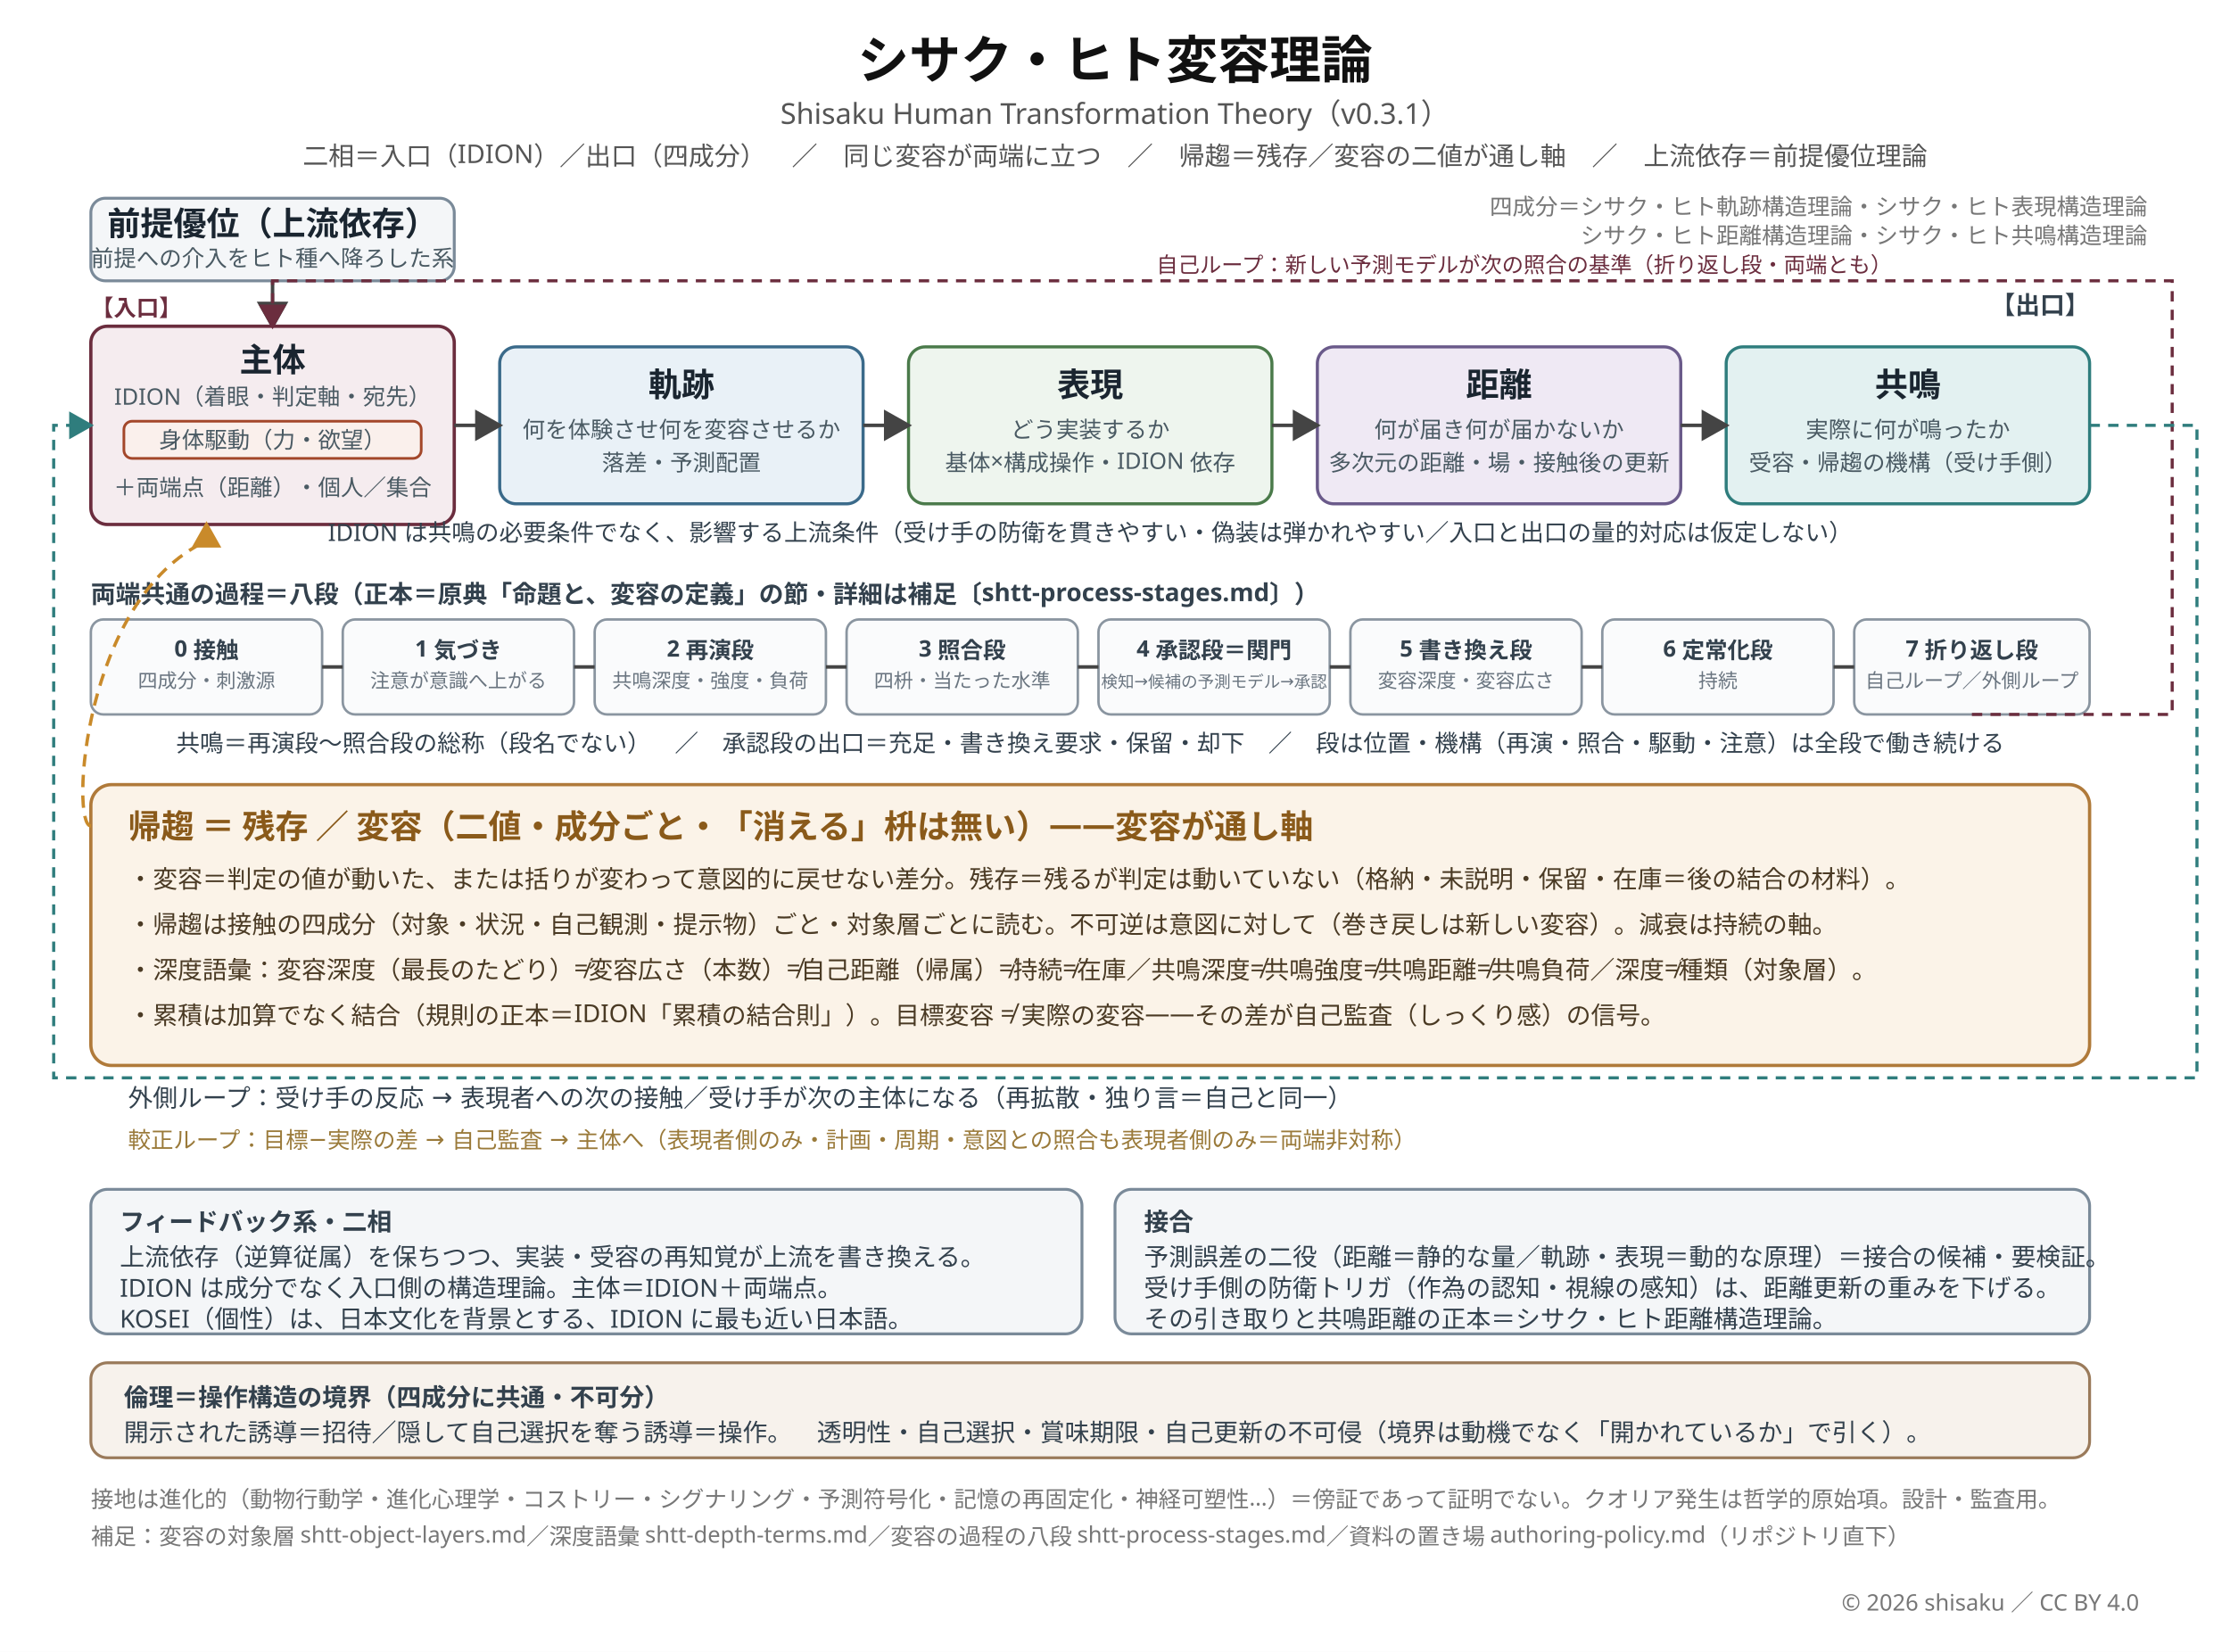
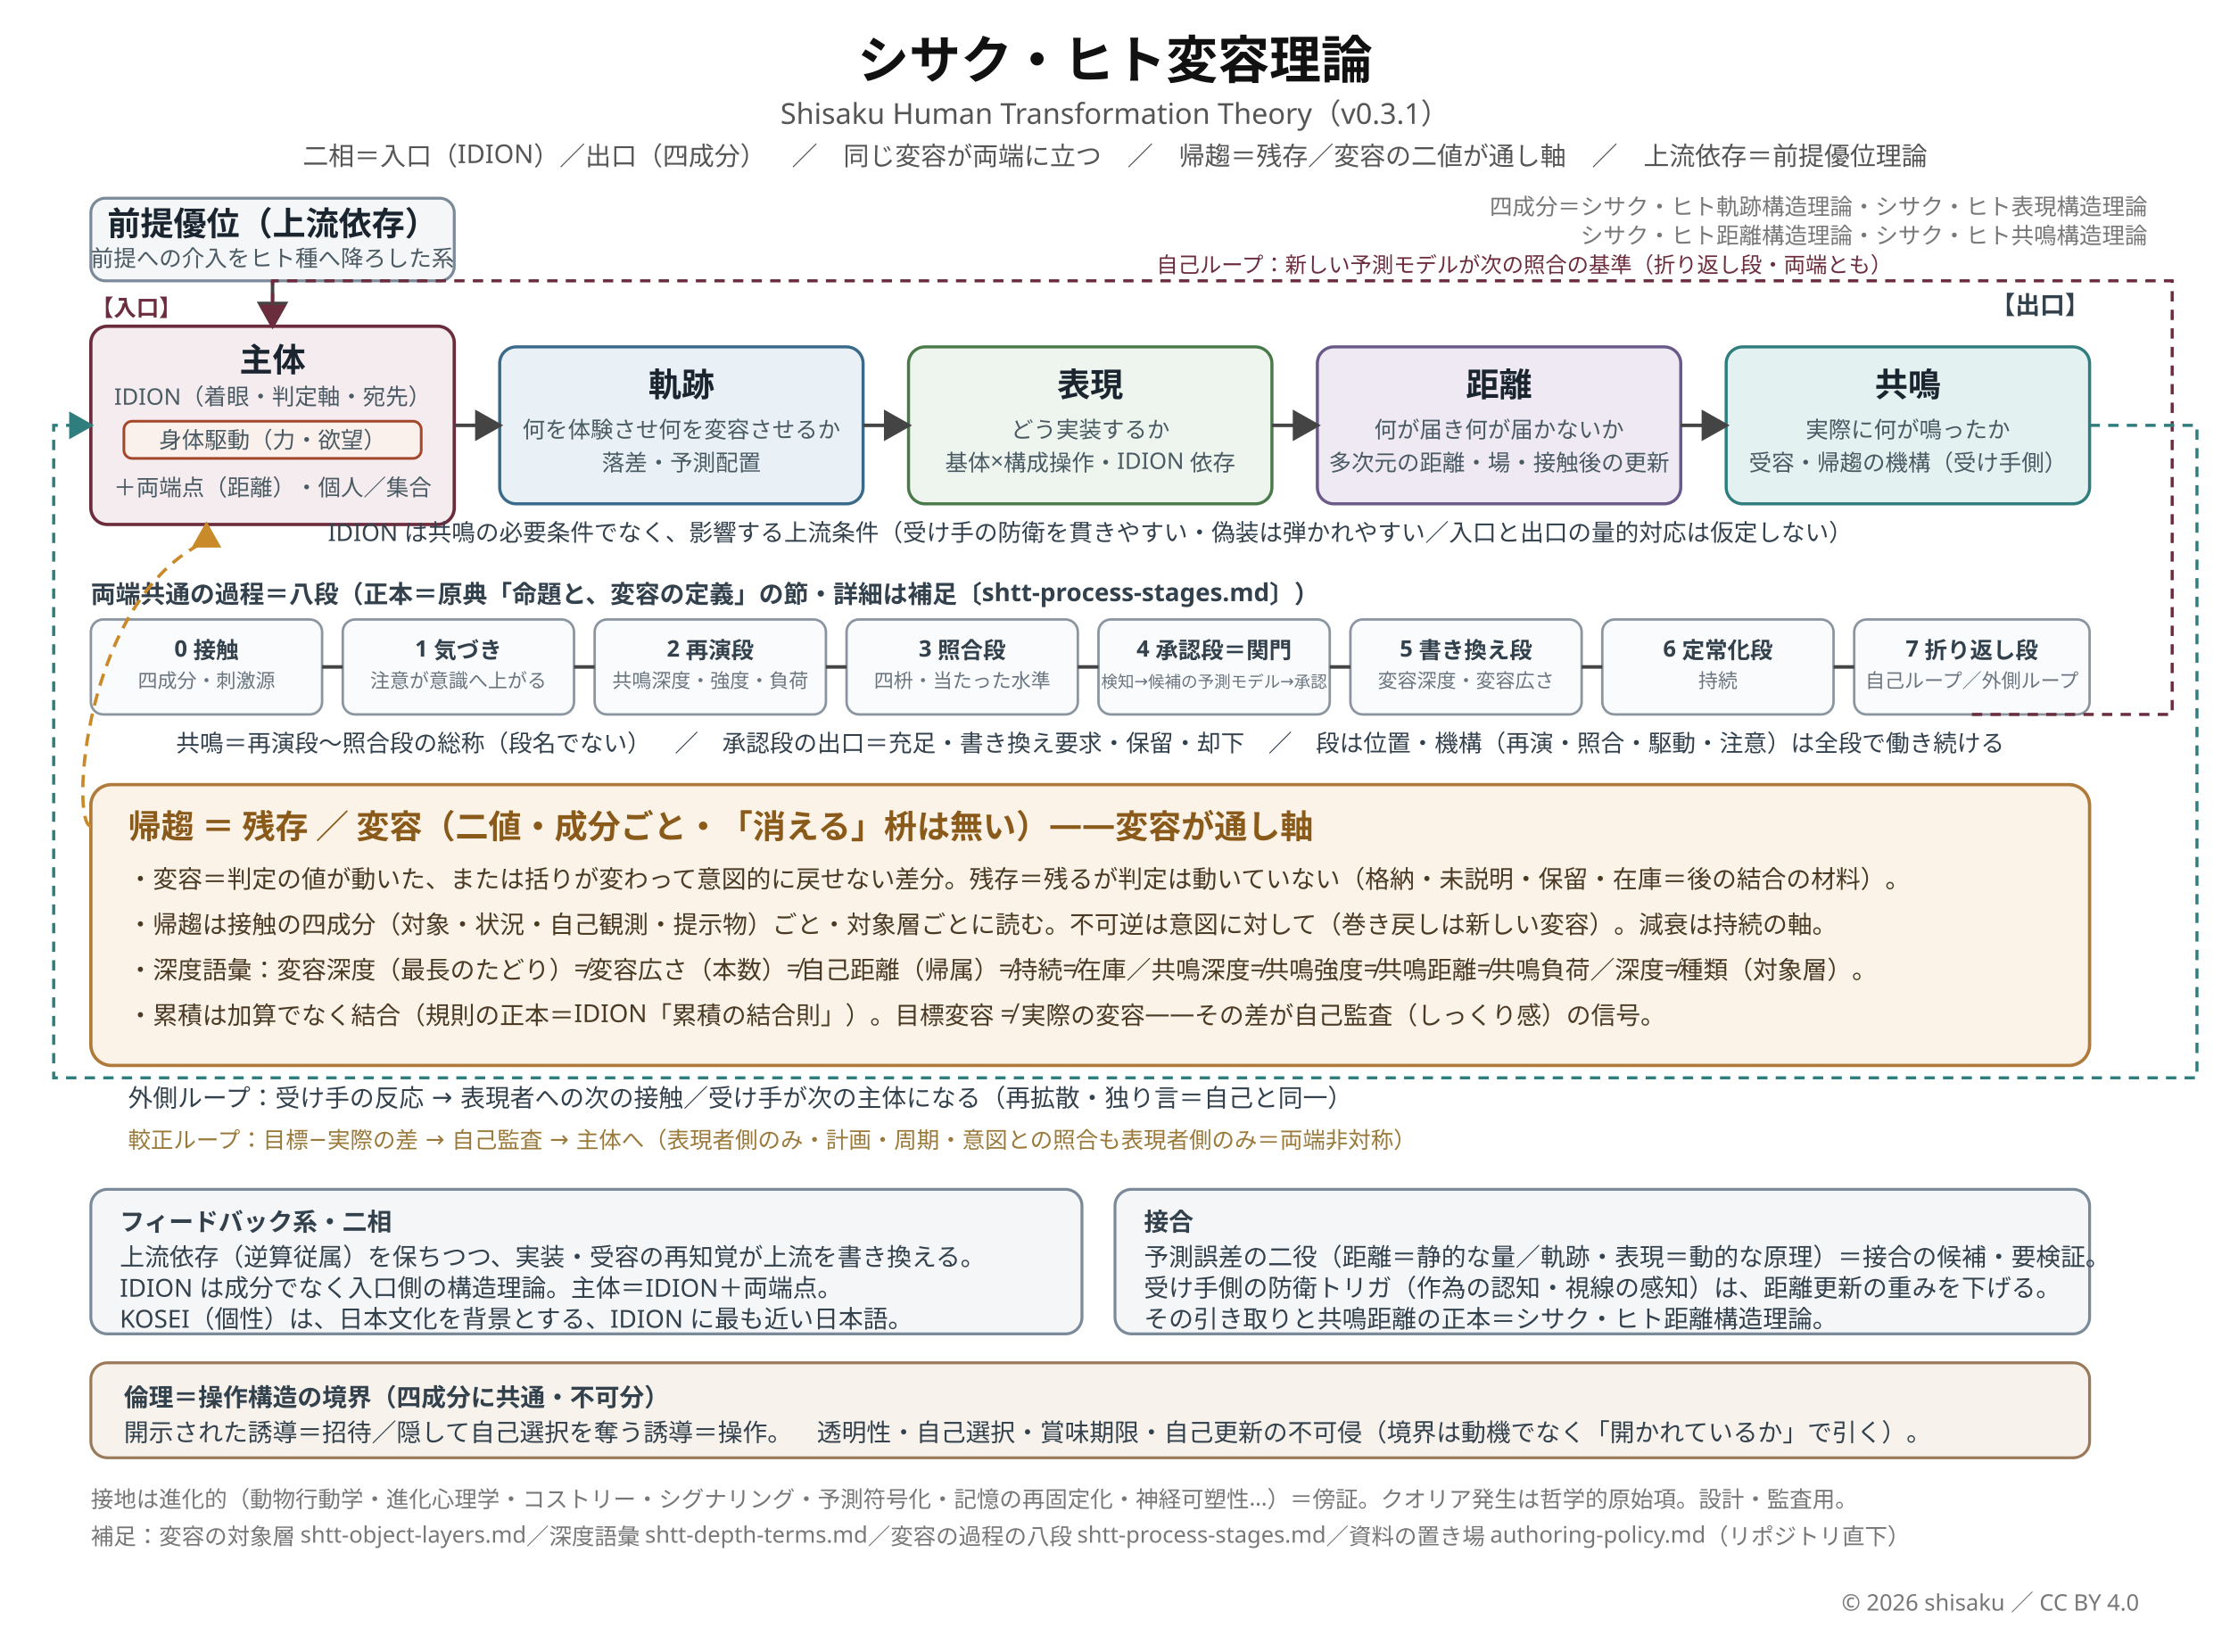
<svg xmlns="http://www.w3.org/2000/svg" viewBox="0 0 1080 800" font-family="'Hiragino Sans','Noto Sans JP','Yu Gothic',sans-serif">
  <defs>
    <marker id="arrow" markerWidth="9" markerHeight="9" refX="7" refY="4.5" orient="auto">
      <path d="M0,0 L8,4.5 L0,9 Z" fill="#444" />
    </marker>
    <marker id="arrowAmber" markerWidth="9" markerHeight="9" refX="7" refY="4.5" orient="auto">
      <path d="M0,0 L8,4.5 L0,9 Z" fill="#c98a2a" />
    </marker>
    <marker id="arrowDash" markerWidth="9" markerHeight="9" refX="7" refY="4.5" orient="auto">
      <path d="M0,0 L8,4.5 L0,9 Z" fill="#8a95a0" />
    </marker>
    <marker id="arrowIdion" markerWidth="9" markerHeight="9" refX="7" refY="4.5" orient="auto">
      <path d="M0,0 L8,4.5 L0,9 Z" fill="#6b2d3e" />
    </marker>
    <marker id="arrowKyo" markerWidth="9" markerHeight="9" refX="7" refY="4.5" orient="auto">
      <path d="M0,0 L8,4.5 L0,9 Z" fill="#2f7d7d" />
    </marker>
    <style>
      .bg{fill:#ffffff}
      .title{fill:#111;font-weight:700}
      .sub{fill:#555}
      .foot{fill:#777;font-size:11px}
      .footR{fill:#777;font-size:11px;text-anchor:end}
      .c-traj{stroke:#3a6a8a;fill:#e9f1f7;stroke-width:1.5}
      .c-expr{stroke:#4a7a4a;fill:#eef5ee;stroke-width:1.5}
      .c-dist{stroke:#6a5a8a;fill:#efe9f4;stroke-width:1.5}
      .c-kyo{stroke:#2f7d7d;fill:#e3f1f1;stroke-width:1.5}
      .c-trans{stroke:#b07a3a;fill:#fbf3e8;stroke-width:1.6}
      .c-idion{stroke:#6b2d3e;fill:#f5ecef;stroke-width:1.6}
      .c-drive{stroke:#a3472a;fill:#faf0ec;stroke-width:1.3}
      .c-prem{stroke:#7a8a99;fill:#f4f6f8;stroke-width:1.4}
      .c-eth{stroke:#9a7a5a;fill:#f7f2ec;stroke-width:1.4}
      .c-stage{stroke:#8a95a0;fill:#fafbfc;stroke-width:1.2}
      .nlbl{fill:#1a2530;font-size:16px;text-anchor:middle;font-weight:700}
      .nsub{fill:#4a5a63;font-size:11px;text-anchor:middle}
      .ann{fill:#33414d;font-size:12px}
      .annC{fill:#33414d;font-size:11.5px;text-anchor:middle}
      .stg{fill:#33414d;font-size:11px;text-anchor:middle;font-weight:700}
      .stgs{fill:#6a7580;font-size:9.5px;text-anchor:middle}
      .transh{fill:#8a5a1a;font-size:16px;font-weight:700}
      .transb{fill:#4a3a24;font-size:12px}
      .amber{fill:#9a7a3a}
      .idn{fill:#6b2d3e}
      .flow{stroke:#444;stroke-width:1.7;fill:none}
      .fb{stroke:#c98a2a;stroke-width:1.6;fill:none;stroke-dasharray:6 4}
      .loopI{stroke:#6b2d3e;stroke-width:1.5;fill:none;stroke-dasharray:5 4}
      .loopK{stroke:#2f7d7d;stroke-width:1.5;fill:none;stroke-dasharray:5 4}
      .dash{stroke:#8a95a0;stroke-width:1.3;fill:none;stroke-dasharray:5 4}
    </style>
  </defs>
  <rect class="bg" x="0" y="0" width="1080" height="800" />
  <text class="title" x="540" y="38" font-size="25" text-anchor="middle">シサク・ヒト変容理論</text>
  <text class="sub" x="540" y="60" font-size="14" text-anchor="middle">Shisaku Human Transformation Theory（v0.3.1）</text>
  <text class="sub" x="540" y="80" font-size="12.5" text-anchor="middle">二相＝入口（IDION）／出口（四成分）　／　同じ変容が両端に立つ　／　帰趨＝残存／変容の二値が通し軸　／　上流依存＝前提優位理論</text>
  <text class="footR" x="1040" y="104">四成分＝シサク・ヒト軌跡構造理論・シサク・ヒト表現構造理論</text>
  <text class="footR" x="1040" y="118">シサク・ヒト距離構造理論・シサク・ヒト共鳴構造理論</text>
  <rect class="c-prem" x="44" y="96" width="176" height="40" rx="7" />
  <text class="nlbl" x="132" y="114" font-size="13">前提優位（上流依存）</text>
  <text class="nsub" x="132" y="129" font-size="10">前提への介入をヒト種へ降ろした系</text>
  <path class="flow" d="M132,136 L132,158" marker-end="url(#arrow)" />
  <text class="idn" x="44" y="153" font-size="11" font-weight="700">【入口】</text>
  <text class="ann" x="1012" y="152" font-size="11" font-weight="700" fill="#2f7d7d" text-anchor="end">【出口】</text>
  <rect class="c-idion" x="44" y="158" width="176" height="96" rx="8" />
  <text class="nlbl" x="132" y="180" fill="#6b2d3e">主体</text>
  <text class="nsub" x="132" y="196" fill="#6b2d3e">IDION（着眼・判定軸・宛先）</text>
  <rect class="c-drive" x="60" y="204" width="144" height="18" rx="4" />
  <text class="nsub" x="132" y="217" fill="#a3472a" font-size="10">身体駆動（力・欲望）</text>
  <text class="nsub" x="132" y="240" fill="#5b6b7a" font-size="10">＋両端点（距離）・個人／集合</text>
  <rect class="c-traj" x="242" y="168" width="176" height="76" rx="8" />
  <text class="nlbl" x="330" y="192">軌跡</text>
  <text class="nsub" x="330" y="212">何を体験させ何を変容させるか</text>
  <text class="nsub" x="330" y="228" fill="#3a6a8a">落差・予測配置</text>
  <rect class="c-expr" x="440" y="168" width="176" height="76" rx="8" />
  <text class="nlbl" x="528" y="192">表現</text>
  <text class="nsub" x="528" y="212">どう実装するか</text>
  <text class="nsub" x="528" y="228" fill="#4a7a4a">基体×構成操作・IDION 依存</text>
  <rect class="c-dist" x="638" y="168" width="176" height="76" rx="8" />
  <text class="nlbl" x="726" y="192">距離</text>
  <text class="nsub" x="726" y="212">何が届き何が届かないか</text>
  <text class="nsub" x="726" y="228" fill="#6a5a8a">多次元の距離・場・接触後の更新</text>
  <rect class="c-kyo" x="836" y="168" width="176" height="76" rx="8" />
  <text class="nlbl" x="924" y="192">共鳴</text>
  <text class="nsub" x="924" y="212">実際に何が鳴ったか</text>
  <text class="nsub" x="924" y="228" fill="#2f7d7d">受容・帰趨の機構（受け手側）</text>
  <path class="flow" d="M220,206 L242,206" marker-end="url(#arrow)" />
  <path class="flow" d="M418,206 L440,206" marker-end="url(#arrow)" />
  <path class="flow" d="M616,206 L638,206" marker-end="url(#arrow)" />
  <path class="flow" d="M814,206 L836,206" marker-end="url(#arrow)" />
  <text class="annC" x="528" y="262" font-size="10.5" fill="#6b2d3e">IDION は共鳴の必要条件でなく、影響する上流条件（受け手の防衛を貫きやすい・偽装は弾かれやすい／入口と出口の量的対応は仮定しない）</text>
  <text class="ann" x="44" y="292" font-weight="700" fill="#3a4a55">両端共通の過程＝八段（正本＝原典「命題と、変容の定義」の節・詳細は補足〔shtt-process-stages.md〕）</text>
  <g>
    <rect class="c-stage" x="44" y="300" width="112" height="46" rx="6" />
    <text class="stg" x="100" y="318">0 接触</text>
    <text class="stgs" x="100" y="333">四成分・刺激源</text>
    <rect class="c-stage" x="166" y="300" width="112" height="46" rx="6" />
    <text class="stg" x="222" y="318">1 気づき</text>
    <text class="stgs" x="222" y="333">注意が意識へ上がる</text>
    <rect class="c-stage" x="288" y="300" width="112" height="46" rx="6" stroke="#2f7d7d" />
    <text class="stg" x="344" y="318">2 再演段</text>
    <text class="stgs" x="344" y="333">共鳴深度・強度・負荷</text>
    <rect class="c-stage" x="410" y="300" width="112" height="46" rx="6" stroke="#2f7d7d" />
    <text class="stg" x="466" y="318">3 照合段</text>
    <text class="stgs" x="466" y="333">四枡・当たった水準</text>
    <rect class="c-stage" x="532" y="300" width="112" height="46" rx="6" stroke="#a3472a" stroke-width="1.8" />
    <text class="stg" x="588" y="318" fill="#a3472a">4 承認段＝関門</text>
    <text class="stgs" x="588" y="333" style="font-size:8px">検知→候補の予測モデル→承認</text>
    <rect class="c-stage" x="654" y="300" width="112" height="46" rx="6" stroke="#b07a3a" />
    <text class="stg" x="710" y="318">5 書き換え段</text>
    <text class="stgs" x="710" y="333">変容深度・変容広さ</text>
    <rect class="c-stage" x="776" y="300" width="112" height="46" rx="6" stroke="#b07a3a" />
    <text class="stg" x="832" y="318">6 定常化段</text>
    <text class="stgs" x="832" y="333">持続</text>
    <rect class="c-stage" x="898" y="300" width="114" height="46" rx="6" />
    <text class="stg" x="955" y="318">7 折り返し段</text>
    <text class="stgs" x="955" y="333">自己ループ／外側ループ</text>
  </g>
  <path class="flow" d="M156,323 L166,323" />
  <path class="flow" d="M278,323 L288,323" />
  <path class="flow" d="M400,323 L410,323" />
  <path class="flow" d="M522,323 L532,323" />
  <path class="flow" d="M644,323 L654,323" />
  <path class="flow" d="M766,323 L776,323" />
  <path class="flow" d="M888,323 L898,323" />
  <text class="annC" x="528" y="364" font-size="10.5">共鳴＝再演段〜照合段の総称（段名でない）　／　承認段の出口＝充足・書き換え要求・保留・却下　／　段は位置・機構（再演・照合・駆動・注意）は全段で働き続ける</text>
  <rect class="c-trans" x="44" y="380" width="968" height="136" rx="10" />
  <text class="transh" x="62" y="406">帰趨 ＝ 残存 ／ 変容（二値・成分ごと・「消える」枡は無い）——変容が通し軸</text>
  <text class="transb" x="62" y="430">・変容＝判定の値が動いた、または括りが変わって意図的に戻せない差分。残存＝残るが判定は動いていない（格納・未説明・保留・在庫＝後の結合の材料）。</text>
  <text class="transb" x="62" y="452">・帰趨は接触の四成分（対象・状況・自己観測・提示物）ごと・対象層ごとに読む。不可逆は意図に対して（巻き戻しは新しい変容）。減衰は持続の軸。</text>
  <text class="transb" x="62" y="474">・深度語彙：変容深度（最長のたどり）≠変容広さ（本数）≠自己距離（帰属）≠持続≠在庫／共鳴深度≠共鳴強度≠共鳴距離≠共鳴負荷／深度≠種類（対象層）。</text>
  <text class="transb" x="62" y="496" fill="#7a5a2a">・累積は加算でなく結合（規則の正本＝IDION「累積の結合則」）。目標変容 ≠ 実際の変容——その差が自己監査（しっくり感）の信号。</text>
  <path class="loopI" d="M955,346 L1052,346 L1052,136 L132,136 L132,158" marker-end="url(#arrowIdion)" />
  <text class="idn" x="560" y="132" font-size="10.5">自己ループ：新しい予測モデルが次の照合の基準（折り返し段・両端とも）</text>
  <path class="loopK" d="M1012,206 L1064,206 L1064,522 L26,522 L26,206 L44,206" marker-end="url(#arrowKyo)" />
  <text class="ann" x="62" y="536" font-size="11" fill="#2f7d7d">外側ループ：受け手の反応 → 表現者への次の接触／受け手が次の主体になる（再拡散・独り言＝自己と同一）</text>
  <path class="fb" d="M44,400 C34,400 40,290 100,262 L100,254" marker-end="url(#arrowAmber)" />
  <text class="amber" x="62" y="556" font-size="11">較正ループ：目標−実際の差 → 自己監査 → 主体へ（表現者側のみ・計画・周期・意図との照合も表現者側のみ＝両端非対称）</text>
  <rect class="c-prem" x="44" y="576" width="480" height="70" rx="8" />
  <text class="ann" x="58" y="596" font-weight="700" fill="#3a4a55">フィードバック系・二相</text>
  <text class="ann" x="58" y="613" font-size="11">上流依存（逆算従属）を保ちつつ、実装・受容の再知覚が上流を書き換える。</text>
  <text class="ann" x="58" y="628" font-size="11">IDION は成分でなく入口側の構造理論。主体＝IDION＋両端点。</text>
  <text class="ann" x="58" y="643" font-size="11">KOSEI（個性）は、日本文化を背景とする、IDION に最も近い日本語。</text>
  <rect class="c-prem" x="540" y="576" width="472" height="70" rx="8" />
  <text class="ann" x="554" y="596" font-weight="700" fill="#3a4a55">接合</text>
  <text class="ann" x="554" y="613" font-size="11">予測誤差の二役（距離＝静的な量／軌跡・表現＝動的な原理）＝接合の候補・要検証。</text>
  <text class="ann" x="554" y="628" font-size="11">受け手側の防衛トリガ（作為の認知・視線の感知）は、距離更新の重みを下げる。</text>
  <text class="ann" x="554" y="643" font-size="11">その引き取りと共鳴距離の正本＝シサク・ヒト距離構造理論。</text>
  <rect class="c-eth" x="44" y="660" width="968" height="46" rx="8" />
  <text class="ann" x="60" y="681" font-size="12.5" font-weight="700" fill="#7a5a3a">倫理＝操作構造の境界（四成分に共通・不可分）</text>
  <text class="ann" x="60" y="698" font-size="11.5">開示された誘導＝招待／隠して自己選択を奪う誘導＝操作。　透明性・自己選択・賞味期限・自己更新の不可侵（境界は動機でなく「開かれているか」で引く）。</text>
-   <text class="foot" x="44" y="730">接地は進化的（動物行動学・進化心理学・コストリー・シグナリング・予測符号化・記憶の再固定化・神経可塑性…）＝傍証であって証明でない。クオリア発生は哲学的原始項。設計・監査用。</text>
+   <text class="foot" x="44" y="730">接地は進化的（動物行動学・進化心理学・コストリー・シグナリング・予測符号化・記憶の再固定化・神経可塑性…）＝傍証。クオリア発生は哲学的原始項。設計・監査用。</text>
  <text class="foot" x="44" y="748">補足：変容の対象層 shtt-object-layers.md／深度語彙 shtt-depth-terms.md／変容の過程の八段 shtt-process-stages.md／資料の置き場 authoring-policy.md（リポジトリ直下）</text>
  <text class="footR" x="1036" y="780">© 2026 shisaku ／ CC BY 4.0</text>
</svg>
